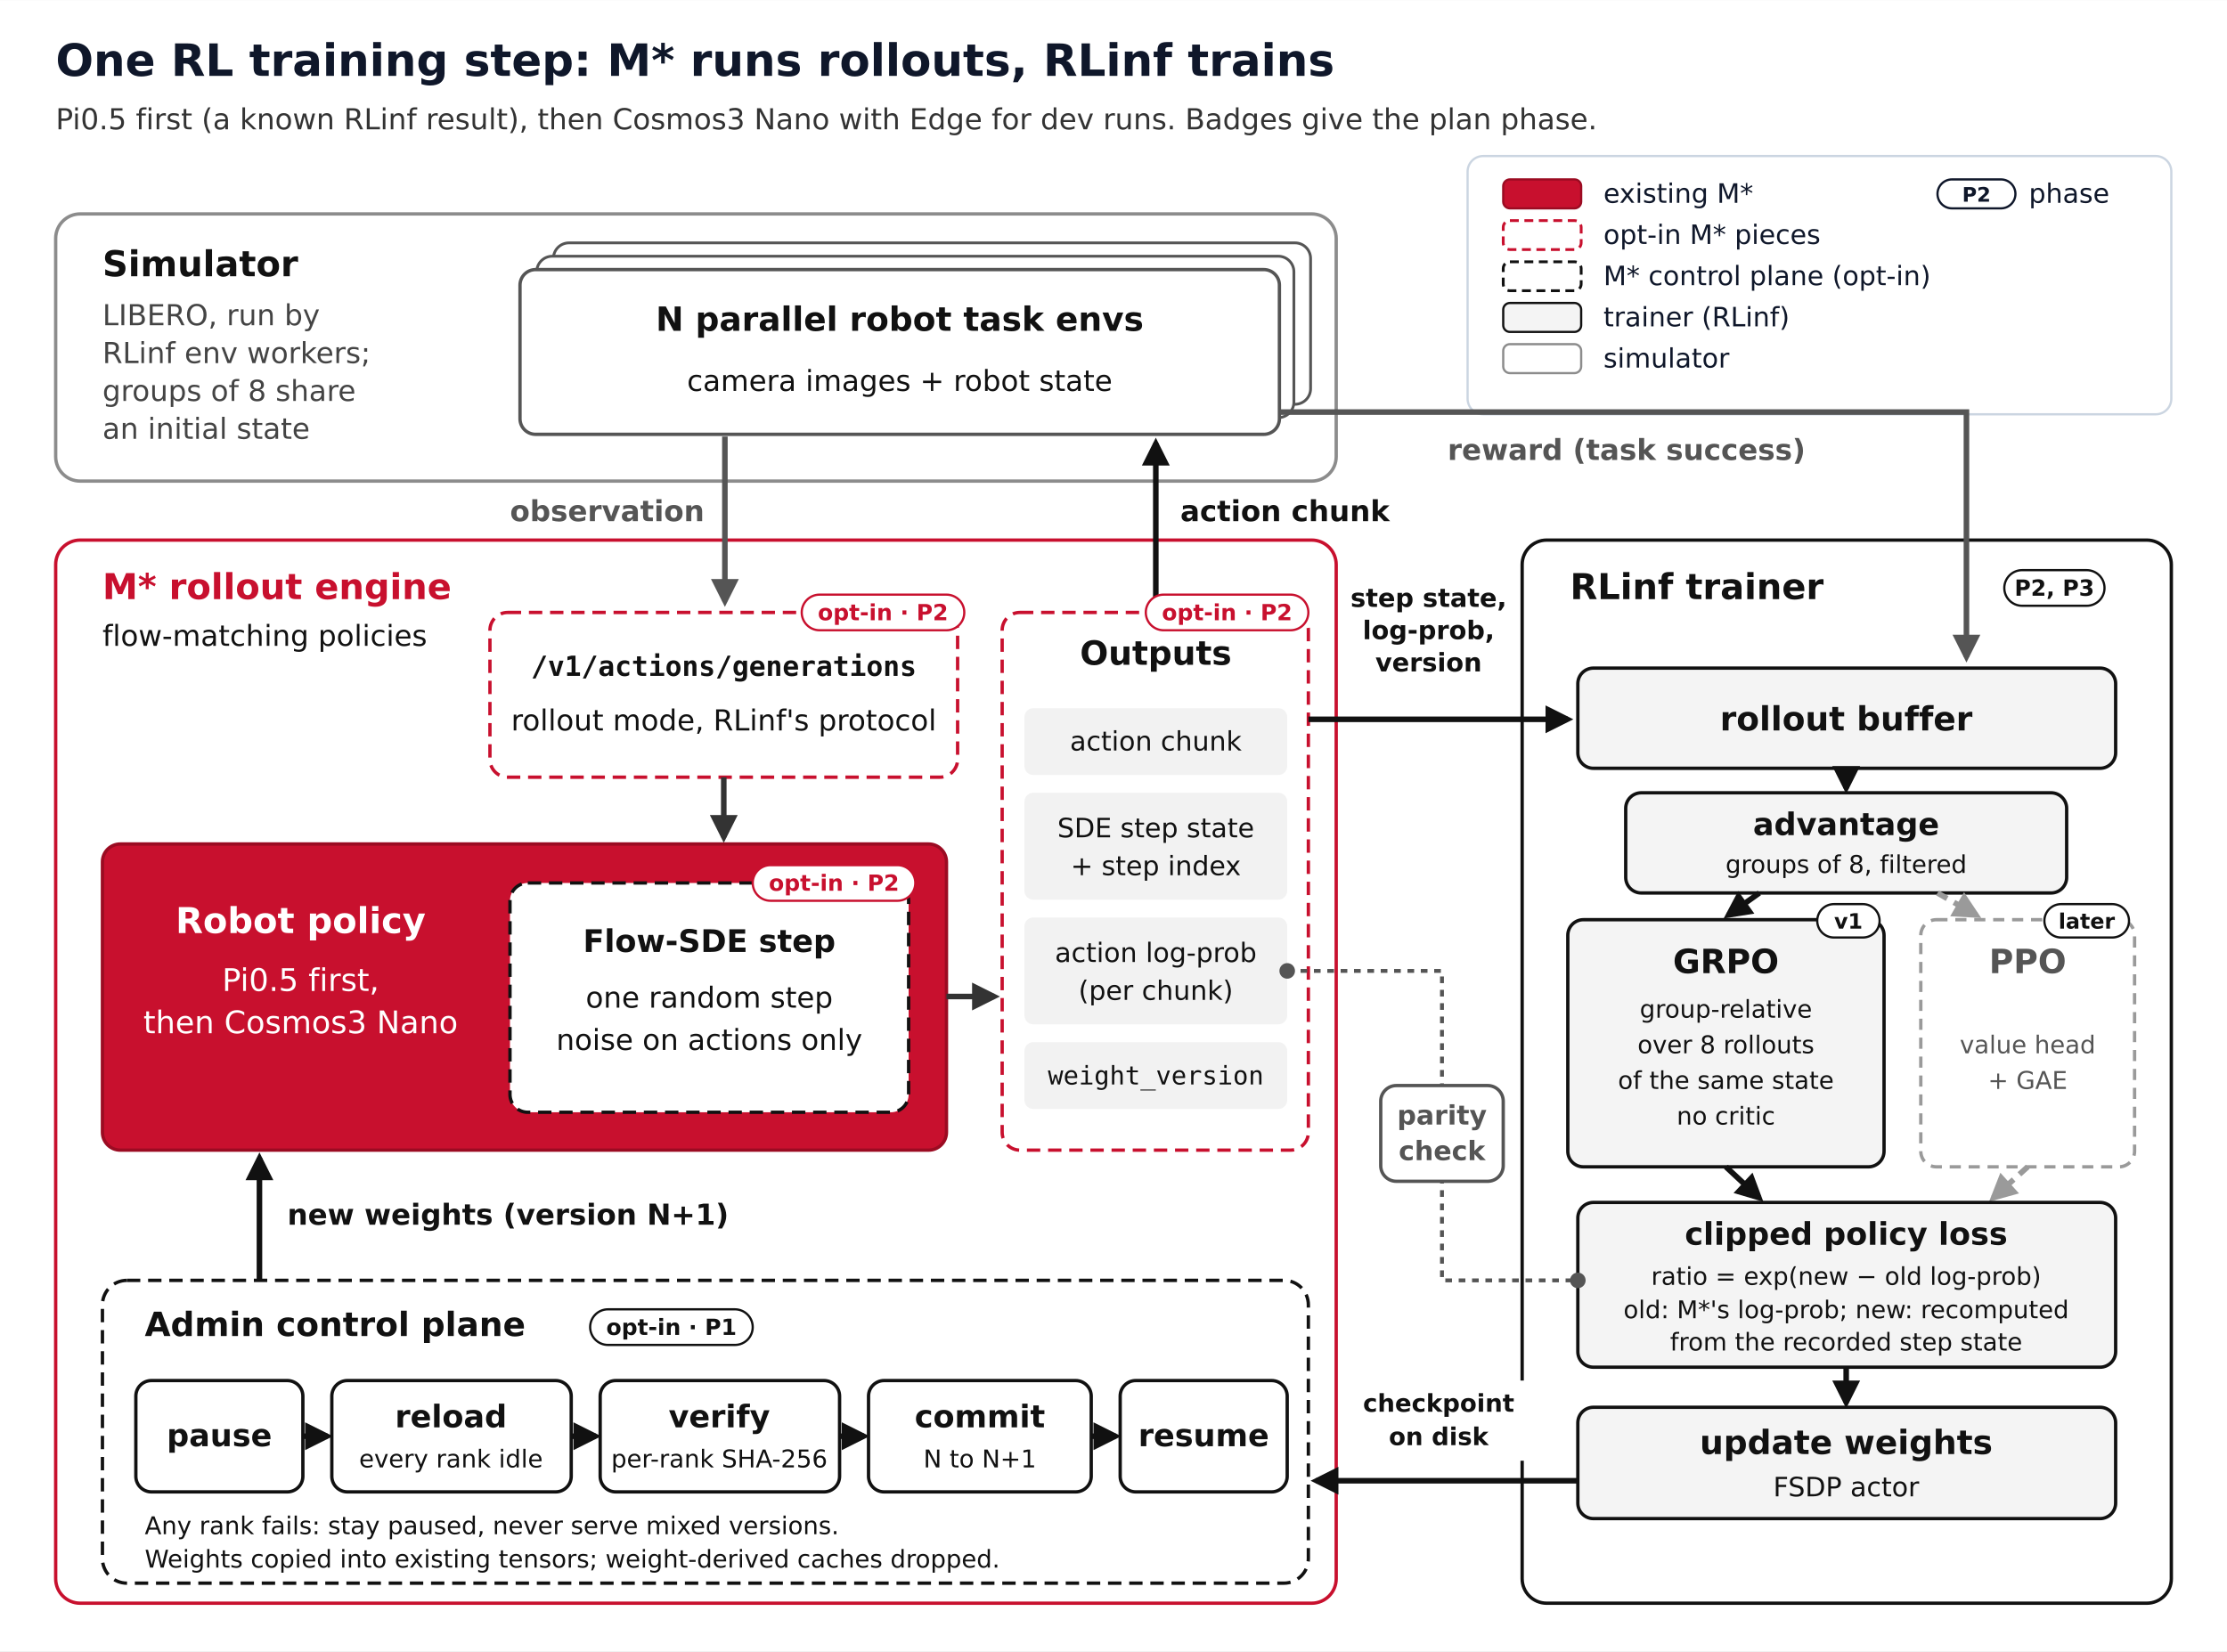
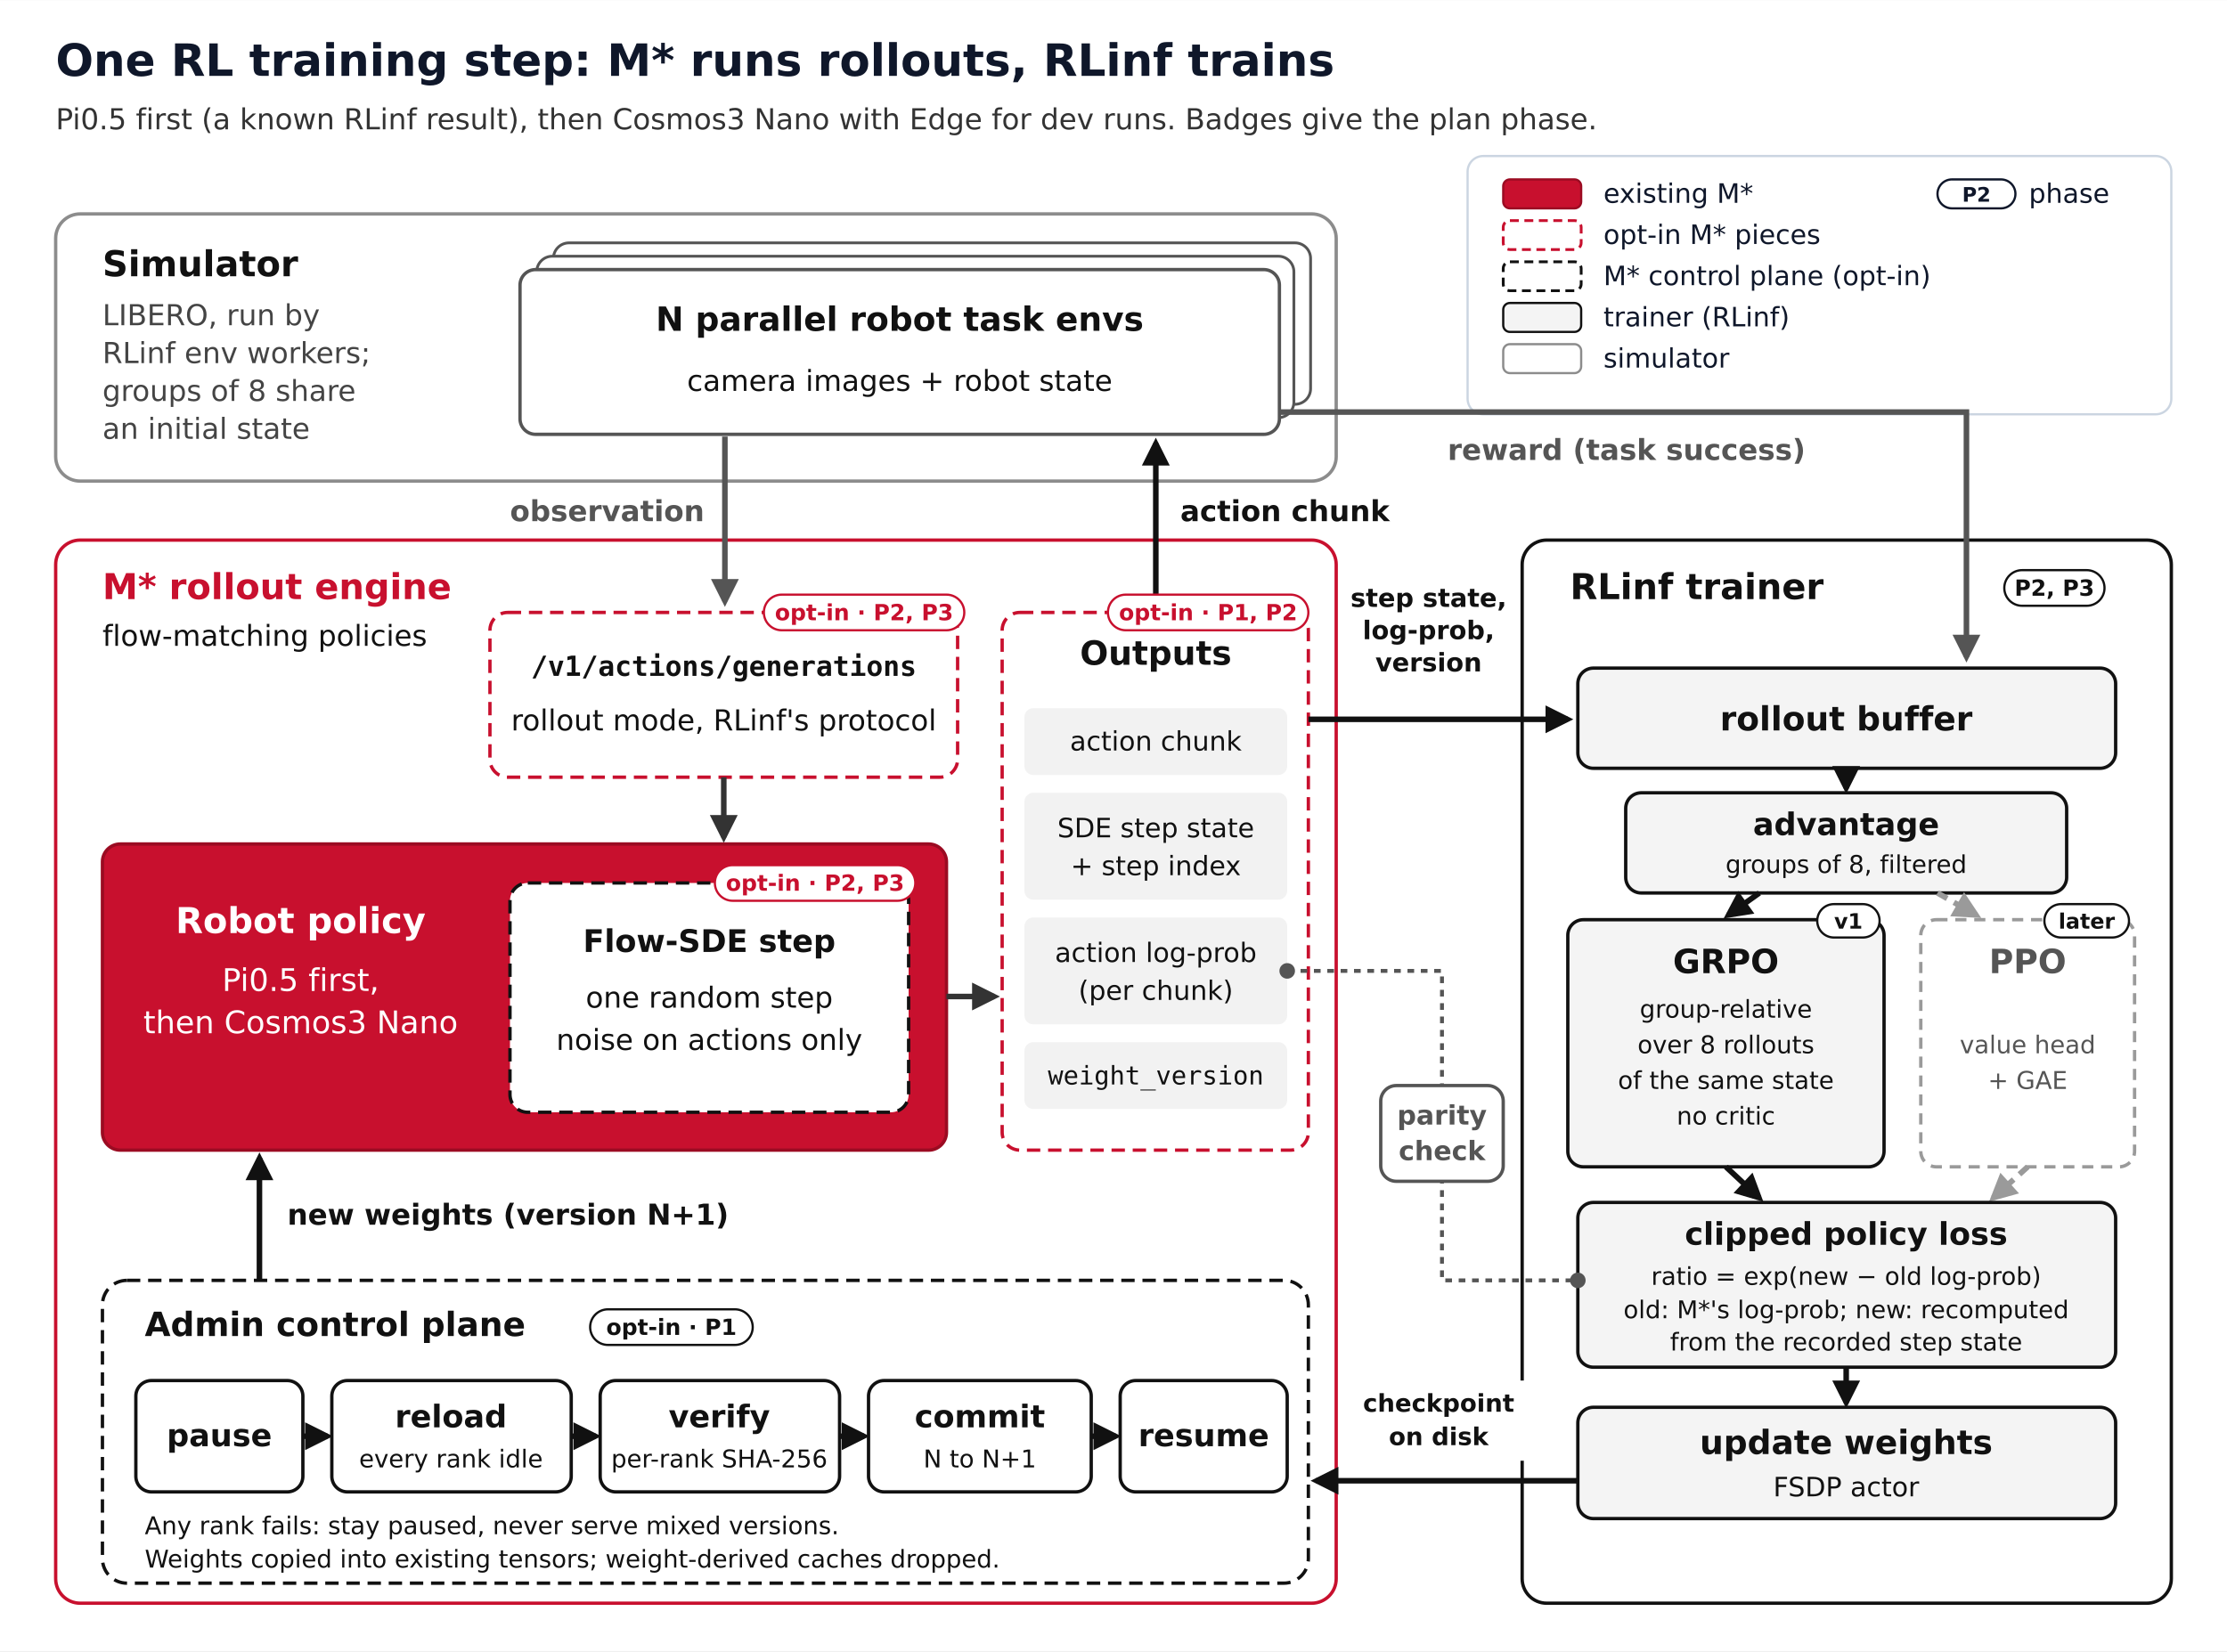
<svg xmlns="http://www.w3.org/2000/svg" width="2400" height="1780" viewBox="0 0 2000 1483" font-family="DejaVu Sans, Arial, sans-serif">
  <defs>
    <marker id="g" viewBox="0 0 10 10" refX="8" refY="5" markerWidth="5" markerHeight="5" orient="auto-start-reverse">
      <path d="M0 0L10 5L0 10z" fill="#555555" />
    </marker>
    <marker id="b" viewBox="0 0 10 10" refX="8" refY="5" markerWidth="5" markerHeight="5" orient="auto-start-reverse">
      <path d="M0 0L10 5L0 10z" fill="#111111" />
    </marker>
    <marker id="k" viewBox="0 0 10 10" refX="8" refY="5" markerWidth="5" markerHeight="5" orient="auto-start-reverse">
      <path d="M0 0L10 5L0 10z" fill="#333333" />
    </marker>
    <marker id="p" viewBox="0 0 10 10" refX="8" refY="5" markerWidth="5" markerHeight="5" orient="auto-start-reverse">
      <path d="M0 0L10 5L0 10z" fill="#111111" />
    </marker>
    <marker id="o" viewBox="0 0 10 10" refX="8" refY="5" markerWidth="5" markerHeight="5" orient="auto-start-reverse">
      <path d="M0 0L10 5L0 10z" fill="#111111" />
    </marker>
    <marker id="ol" viewBox="0 0 10 10" refX="8" refY="5" markerWidth="5" markerHeight="5" orient="auto-start-reverse">
      <path d="M0 0L10 5L0 10z" fill="#9A9A9A" />
    </marker>
  </defs>
  <rect width="2000" height="1483" fill="#FFFFFF" />
  <text x="50" y="68" font-size="40" font-weight="bold" fill="#0F172A">One RL training step: M* runs rollouts, RLinf trains</text>
  <text x="50" y="116" font-size="26" fill="#333333">Pi0.5 first (a known RLinf result), then Cosmos3 Nano with Edge for dev runs. Badges give the plan phase.</text>
  <rect x="1318" y="140" width="632" height="232" rx="14" fill="#FFFFFF" stroke="#CBD5E1" stroke-width="2" />
  <rect x="1350" y="161" width="70" height="26" rx="6" fill="#C8102E" stroke="#9B0B22" stroke-width="2" />
  <text x="1440" y="182" font-size="24" fill="#0F172A">existing M*</text>
  <rect x="1350" y="198" width="70" height="26" rx="6" fill="#FFFFFF" stroke="#C8102E" stroke-width="2.5" stroke-dasharray="8 5" />
  <text x="1440" y="219" font-size="24" fill="#0F172A">opt-in M* pieces</text>
  <rect x="1350" y="235" width="70" height="26" rx="6" fill="#FFFFFF" stroke="#111111" stroke-width="2.5" stroke-dasharray="8 5" />
  <text x="1440" y="256" font-size="24" fill="#0F172A">M* control plane (opt-in)</text>
  <rect x="1350" y="272" width="70" height="26" rx="6" fill="#F4F4F4" stroke="#111111" stroke-width="2" />
  <text x="1440" y="293" font-size="24" fill="#0F172A">trainer (RLinf)</text>
  <rect x="1350" y="309" width="70" height="26" rx="6" fill="#FFFFFF" stroke="#8C8C8C" stroke-width="2" />
  <text x="1440" y="330" font-size="24" fill="#0F172A">simulator</text>
  <rect x="1740" y="161" width="70" height="26" rx="13" fill="#FFFFFF" stroke="#0F172A" stroke-width="2" />
  <text x="1775" y="181" font-size="18" font-weight="bold" fill="#0F172A" text-anchor="middle">P2</text>
  <text x="1822" y="182" font-size="24" fill="#0F172A">phase</text>
  <rect x="50" y="192" width="1150" height="240" rx="22" fill="#FFFFFF" stroke="#8C8C8C" stroke-width="3" />
  <rect x="50" y="485" width="1150" height="955" rx="22" fill="#FFFFFF" stroke="#C8102E" stroke-width="3" />
  <rect x="1367" y="485" width="583" height="955" rx="22" fill="#FFFFFF" stroke="#111111" stroke-width="3" />
  <text x="92" y="248" font-size="32" font-weight="bold" fill="#111111">Simulator</text>
  <text x="92" y="292" font-size="26" fill="#444444">LIBERO, run by</text>
  <text x="92" y="326" font-size="26" fill="#444444">RLinf env workers;</text>
  <text x="92" y="360" font-size="26" fill="#444444">groups of 8 share</text>
  <text x="92" y="394" font-size="26" fill="#444444">an initial state</text>
  <rect x="497" y="218" width="680" height="145" rx="14" fill="#FFFFFF" stroke="#555555" stroke-width="2.5" />
  <rect x="482" y="230" width="680" height="145" rx="14" fill="#FFFFFF" stroke="#555555" stroke-width="2.5" />
  <rect x="467" y="242" width="682" height="148" rx="14" fill="#FFFFFF" stroke="#555555" stroke-width="3" />
  <text x="808" y="297" font-size="30" font-weight="bold" fill="#111111" text-anchor="middle">N parallel robot task envs</text>
  <text x="808" y="351" font-size="26" fill="#111111" text-anchor="middle">camera images + robot state</text>
  <line x1="651" y1="392" x2="651" y2="540" stroke="#555555" stroke-width="5" marker-end="url(#g)" />
  <text x="458" y="468" font-size="26" font-weight="bold" fill="#555555">observation</text>
  <line x1="1038" y1="548" x2="1038" y2="398" stroke="#111111" stroke-width="5" marker-end="url(#b)" />
  <text x="1060" y="468" font-size="26" font-weight="bold" fill="#111111">action chunk</text>
  <path d="M1149 370 L1766 370 L1766 590" fill="none" stroke="#555555" stroke-width="5" marker-end="url(#g)" />
  <text x="1300" y="413" font-size="26" font-weight="bold" fill="#555555">reward (task success)</text>
  <text x="92" y="538" font-size="32" font-weight="bold" fill="#C8102E">M* rollout engine</text>
  <text x="92" y="580" font-size="26" fill="#111111">flow-matching policies</text>
  <rect x="440" y="550" width="420" height="148" rx="16" fill="#FFFFFF" stroke="#C8102E" stroke-width="3" stroke-dasharray="12 7" />
  <text x="650" y="607" font-size="25" font-weight="bold" font-family="DejaVu Sans Mono, monospace" fill="#111111" text-anchor="middle">/v1/actions/generations</text>
  <text x="650" y="656" font-size="26" fill="#111111" text-anchor="middle">rollout mode, RLinf's protocol</text>
-   <rect x="720" y="534" width="146" height="32" rx="16" fill="#FFFFFF" stroke="#C8102E" stroke-width="2" />
-   <text x="793" y="557" font-size="20" font-weight="bold" fill="#C8102E" text-anchor="middle">opt-in · P2</text>
+   <rect x="686" y="534" width="180" height="32" rx="16" fill="#FFFFFF" stroke="#C8102E" stroke-width="2" />
+   <text x="776" y="557" font-size="20" font-weight="bold" fill="#C8102E" text-anchor="middle">opt-in · P2, P3</text>
  <line x1="650" y1="698" x2="650" y2="752" stroke="#333333" stroke-width="5" marker-end="url(#k)" />
  <rect x="92" y="758" width="758" height="275" rx="16" fill="#C8102E" stroke="#9B0B22" stroke-width="3" />
  <text x="270" y="838" font-size="32" font-weight="bold" fill="#FFFFFF" text-anchor="middle">Robot policy</text>
  <text x="270" y="890" font-size="28" fill="#FFFFFF" text-anchor="middle">Pi0.5 first,</text>
  <text x="270" y="928" font-size="28" fill="#FFFFFF" text-anchor="middle">then Cosmos3 Nano</text>
  <rect x="458" y="793" width="358" height="206" rx="16" fill="#FFFFFF" stroke="#111111" stroke-width="3" stroke-dasharray="12 7" />
  <text x="637" y="855" font-size="28" font-weight="bold" fill="#111111" text-anchor="middle">Flow-SDE step</text>
  <text x="637" y="905" font-size="26" fill="#111111" text-anchor="middle">one random step</text>
  <text x="637" y="943" font-size="26" fill="#111111" text-anchor="middle">noise on actions only</text>
-   <rect x="676" y="777" width="146" height="32" rx="16" fill="#FFFFFF" stroke="#C8102E" stroke-width="2" />
-   <text x="749" y="800" font-size="20" font-weight="bold" fill="#C8102E" text-anchor="middle">opt-in · P2</text>
+   <rect x="642" y="777" width="180" height="32" rx="16" fill="#FFFFFF" stroke="#C8102E" stroke-width="2" />
+   <text x="732" y="800" font-size="20" font-weight="bold" fill="#C8102E" text-anchor="middle">opt-in · P2, P3</text>
  <line x1="850" y1="895" x2="893" y2="895" stroke="#333333" stroke-width="5" marker-end="url(#k)" />
  <rect x="900" y="550" width="275" height="483" rx="16" fill="#FFFFFF" stroke="#C8102E" stroke-width="3" stroke-dasharray="12 7" />
  <text x="1038" y="597" font-size="30" font-weight="bold" fill="#111111" text-anchor="middle">Outputs</text>
-   <rect x="1029" y="534" width="146" height="32" rx="16" fill="#FFFFFF" stroke="#C8102E" stroke-width="2" />
-   <text x="1102" y="557" font-size="20" font-weight="bold" fill="#C8102E" text-anchor="middle">opt-in · P2</text>
+   <rect x="995" y="534" width="180" height="32" rx="16" fill="#FFFFFF" stroke="#C8102E" stroke-width="2" />
+   <text x="1085" y="557" font-size="20" font-weight="bold" fill="#C8102E" text-anchor="middle">opt-in · P1, P2</text>
  <rect x="920" y="636" width="236" height="60" rx="8" fill="#F2F2F2" />
  <text x="1038" y="674" font-size="24" fill="#111111" text-anchor="middle">action chunk</text>
  <rect x="920" y="712" width="236" height="96" rx="8" fill="#F2F2F2" />
  <text x="1038" y="752" font-size="24" fill="#111111" text-anchor="middle">SDE step state</text>
  <text x="1038" y="786" font-size="24" fill="#111111" text-anchor="middle">+ step index</text>
  <rect x="920" y="824" width="236" height="96" rx="8" fill="#F2F2F2" />
  <text x="1038" y="864" font-size="24" fill="#111111" text-anchor="middle">action log-prob</text>
  <text x="1038" y="898" font-size="24" fill="#111111" text-anchor="middle">(per chunk)</text>
  <rect x="920" y="936" width="236" height="60" rx="8" fill="#F2F2F2" />
  <text x="1038" y="974" font-size="23" font-family="DejaVu Sans Mono, monospace" fill="#111111" text-anchor="middle">weight_version</text>
  <line x1="1175" y1="646" x2="1408" y2="646" stroke="#111111" stroke-width="5" marker-end="url(#b)" />
  <text x="1283" y="545" font-size="23" font-weight="bold" fill="#111111" text-anchor="middle">step state,</text>
  <text x="1283" y="574" font-size="23" font-weight="bold" fill="#111111" text-anchor="middle">log-prob,</text>
  <text x="1283" y="603" font-size="23" font-weight="bold" fill="#111111" text-anchor="middle">version</text>
  <rect x="92" y="1150" width="1083" height="272" rx="22" fill="#FFFFFF" stroke="#111111" stroke-width="3" stroke-dasharray="12 7" />
  <text x="130" y="1200" font-size="30" font-weight="bold" fill="#111111">Admin control plane</text>
  <rect x="530" y="1176" width="146" height="32" rx="16" fill="#FFFFFF" stroke="#111111" stroke-width="2" />
  <text x="603" y="1199" font-size="20" font-weight="bold" fill="#111111" text-anchor="middle">opt-in · P1</text>
  <rect x="122" y="1240" width="150" height="100" rx="14" fill="#FFFFFF" stroke="#111111" stroke-width="3" />
  <text x="197" y="1299" font-size="28" font-weight="bold" fill="#111111" text-anchor="middle">pause</text>
  <rect x="298" y="1240" width="215" height="100" rx="14" fill="#FFFFFF" stroke="#111111" stroke-width="3" />
  <text x="405" y="1282" font-size="28" font-weight="bold" fill="#111111" text-anchor="middle">reload</text>
  <text x="405" y="1318" font-size="22" fill="#111111" text-anchor="middle">every rank idle</text>
  <rect x="539" y="1240" width="215" height="100" rx="14" fill="#FFFFFF" stroke="#111111" stroke-width="3" />
  <text x="646" y="1282" font-size="28" font-weight="bold" fill="#111111" text-anchor="middle">verify</text>
  <text x="646" y="1318" font-size="22" fill="#111111" text-anchor="middle">per-rank SHA-256</text>
  <rect x="780" y="1240" width="200" height="100" rx="14" fill="#FFFFFF" stroke="#111111" stroke-width="3" />
  <text x="880" y="1282" font-size="28" font-weight="bold" fill="#111111" text-anchor="middle">commit</text>
  <text x="880" y="1318" font-size="22" fill="#111111" text-anchor="middle">N to N+1</text>
  <rect x="1006" y="1240" width="150" height="100" rx="14" fill="#FFFFFF" stroke="#111111" stroke-width="3" />
  <text x="1081" y="1299" font-size="28" font-weight="bold" fill="#111111" text-anchor="middle">resume</text>
  <line x1="272" y1="1290" x2="294" y2="1290" stroke="#111111" stroke-width="5" marker-end="url(#p)" />
  <line x1="513" y1="1290" x2="535" y2="1290" stroke="#111111" stroke-width="5" marker-end="url(#p)" />
  <line x1="754" y1="1290" x2="776" y2="1290" stroke="#111111" stroke-width="5" marker-end="url(#p)" />
  <line x1="980" y1="1290" x2="1002" y2="1290" stroke="#111111" stroke-width="5" marker-end="url(#p)" />
  <text x="130" y="1378" font-size="22" fill="#111111">Any rank fails: stay paused, never serve mixed versions.</text>
  <text x="130" y="1408" font-size="22" fill="#111111">Weights copied into existing tensors; weight-derived caches dropped.</text>
  <line x1="233" y1="1150" x2="233" y2="1040" stroke="#111111" stroke-width="5" marker-end="url(#p)" />
  <text x="258" y="1100" font-size="26" font-weight="bold" fill="#111111">new weights (version N+1)</text>
  <text x="1410" y="538" font-size="32" font-weight="bold" fill="#111111">RLinf trainer</text>
  <rect x="1800" y="512" width="90" height="32" rx="16" fill="#FFFFFF" stroke="#111111" stroke-width="2" />
  <text x="1845" y="535" font-size="20" font-weight="bold" fill="#111111" text-anchor="middle">P2, P3</text>
  <rect x="1417" y="600" width="483" height="90" rx="14" fill="#F4F4F4" stroke="#111111" stroke-width="3" />
  <text x="1658" y="656" font-size="30" font-weight="bold" fill="#111111" text-anchor="middle">rollout buffer</text>
  <line x1="1658" y1="690" x2="1658" y2="708" stroke="#111111" stroke-width="5" marker-end="url(#o)" />
  <rect x="1460" y="712" width="396" height="90" rx="14" fill="#F4F4F4" stroke="#111111" stroke-width="3" />
  <text x="1658" y="750" font-size="28" font-weight="bold" fill="#111111" text-anchor="middle">advantage</text>
  <text x="1658" y="784" font-size="22" fill="#111111" text-anchor="middle">groups of 8, filtered</text>
  <line x1="1580" y1="802" x2="1552" y2="822" stroke="#111111" stroke-width="5" marker-end="url(#o)" />
  <line x1="1740" y1="802" x2="1775" y2="822" stroke="#9A9A9A" stroke-width="5" stroke-dasharray="10 7" marker-end="url(#ol)" />
  <rect x="1408" y="826" width="284" height="222" rx="14" fill="#F4F4F4" stroke="#111111" stroke-width="3" />
  <text x="1550" y="874" font-size="30" font-weight="bold" fill="#111111" text-anchor="middle">GRPO</text>
  <text x="1550" y="914" font-size="22" fill="#111111" text-anchor="middle">group-relative</text>
  <text x="1550" y="946" font-size="22" fill="#111111" text-anchor="middle">over 8 rollouts</text>
  <text x="1550" y="978" font-size="22" fill="#111111" text-anchor="middle">of the same state</text>
  <text x="1550" y="1010" font-size="22" fill="#111111" text-anchor="middle">no critic</text>
  <rect x="1632" y="812" width="56" height="30" rx="15" fill="#FFFFFF" stroke="#111111" stroke-width="2" />
  <text x="1660" y="834" font-size="19" font-weight="bold" fill="#111111" text-anchor="middle">v1</text>
  <rect x="1725" y="826" width="192" height="222" rx="14" fill="#FFFFFF" stroke="#9A9A9A" stroke-width="3" stroke-dasharray="10 7" />
  <text x="1821" y="874" font-size="30" font-weight="bold" fill="#555555" text-anchor="middle">PPO</text>
  <text x="1821" y="946" font-size="22" fill="#555555" text-anchor="middle">value head</text>
  <text x="1821" y="978" font-size="22" fill="#555555" text-anchor="middle">+ GAE</text>
  <rect x="1836" y="812" width="76" height="30" rx="15" fill="#FFFFFF" stroke="#111111" stroke-width="2" />
  <text x="1874" y="834" font-size="19" font-weight="bold" fill="#111111" text-anchor="middle">later</text>
  <line x1="1550" y1="1048" x2="1580" y2="1076" stroke="#111111" stroke-width="5" marker-end="url(#o)" />
  <line x1="1821" y1="1048" x2="1790" y2="1076" stroke="#9A9A9A" stroke-width="5" stroke-dasharray="10 7" marker-end="url(#ol)" />
  <rect x="1417" y="1080" width="483" height="148" rx="14" fill="#F4F4F4" stroke="#111111" stroke-width="3" />
  <text x="1658" y="1118" font-size="28" font-weight="bold" fill="#111111" text-anchor="middle">clipped policy loss</text>
  <text x="1658" y="1154" font-size="22" fill="#111111" text-anchor="middle">ratio = exp(new − old log-prob)</text>
  <text x="1658" y="1184" font-size="22" fill="#111111" text-anchor="middle">old: M*'s log-prob; new: recomputed</text>
  <text x="1658" y="1213" font-size="22" fill="#111111" text-anchor="middle">from the recorded step state</text>
  <line x1="1658" y1="1228" x2="1658" y2="1260" stroke="#111111" stroke-width="5" marker-end="url(#o)" />
  <rect x="1417" y="1264" width="483" height="100" rx="14" fill="#F4F4F4" stroke="#111111" stroke-width="3" />
  <text x="1658" y="1306" font-size="30" font-weight="bold" fill="#111111" text-anchor="middle">update weights</text>
  <text x="1658" y="1344" font-size="24" fill="#111111" text-anchor="middle">FSDP actor</text>
  <line x1="1417" y1="1330" x2="1182" y2="1330" stroke="#111111" stroke-width="5" marker-end="url(#o)" />
  <rect x="1212" y="1240" width="160" height="72" fill="#FFFFFF" />
  <text x="1292" y="1268" font-size="22" font-weight="bold" fill="#111111" text-anchor="middle">checkpoint</text>
  <text x="1292" y="1298" font-size="22" font-weight="bold" fill="#111111" text-anchor="middle">on disk</text>
  <path d="M1156 872 L1295 872 L1295 1150 L1415 1150" fill="none" stroke="#555555" stroke-width="3.5" stroke-dasharray="6 6" />
  <circle cx="1156" cy="872" r="7" fill="#555555" />
  <circle cx="1417" cy="1150" r="7" fill="#555555" />
  <rect x="1240" y="975" width="110" height="86" rx="14" fill="#FFFFFF" stroke="#555555" stroke-width="3" />
  <text x="1295" y="1010" font-size="24" font-weight="bold" fill="#555555" text-anchor="middle">parity</text>
  <text x="1295" y="1042" font-size="24" font-weight="bold" fill="#555555" text-anchor="middle">check</text>
</svg>
